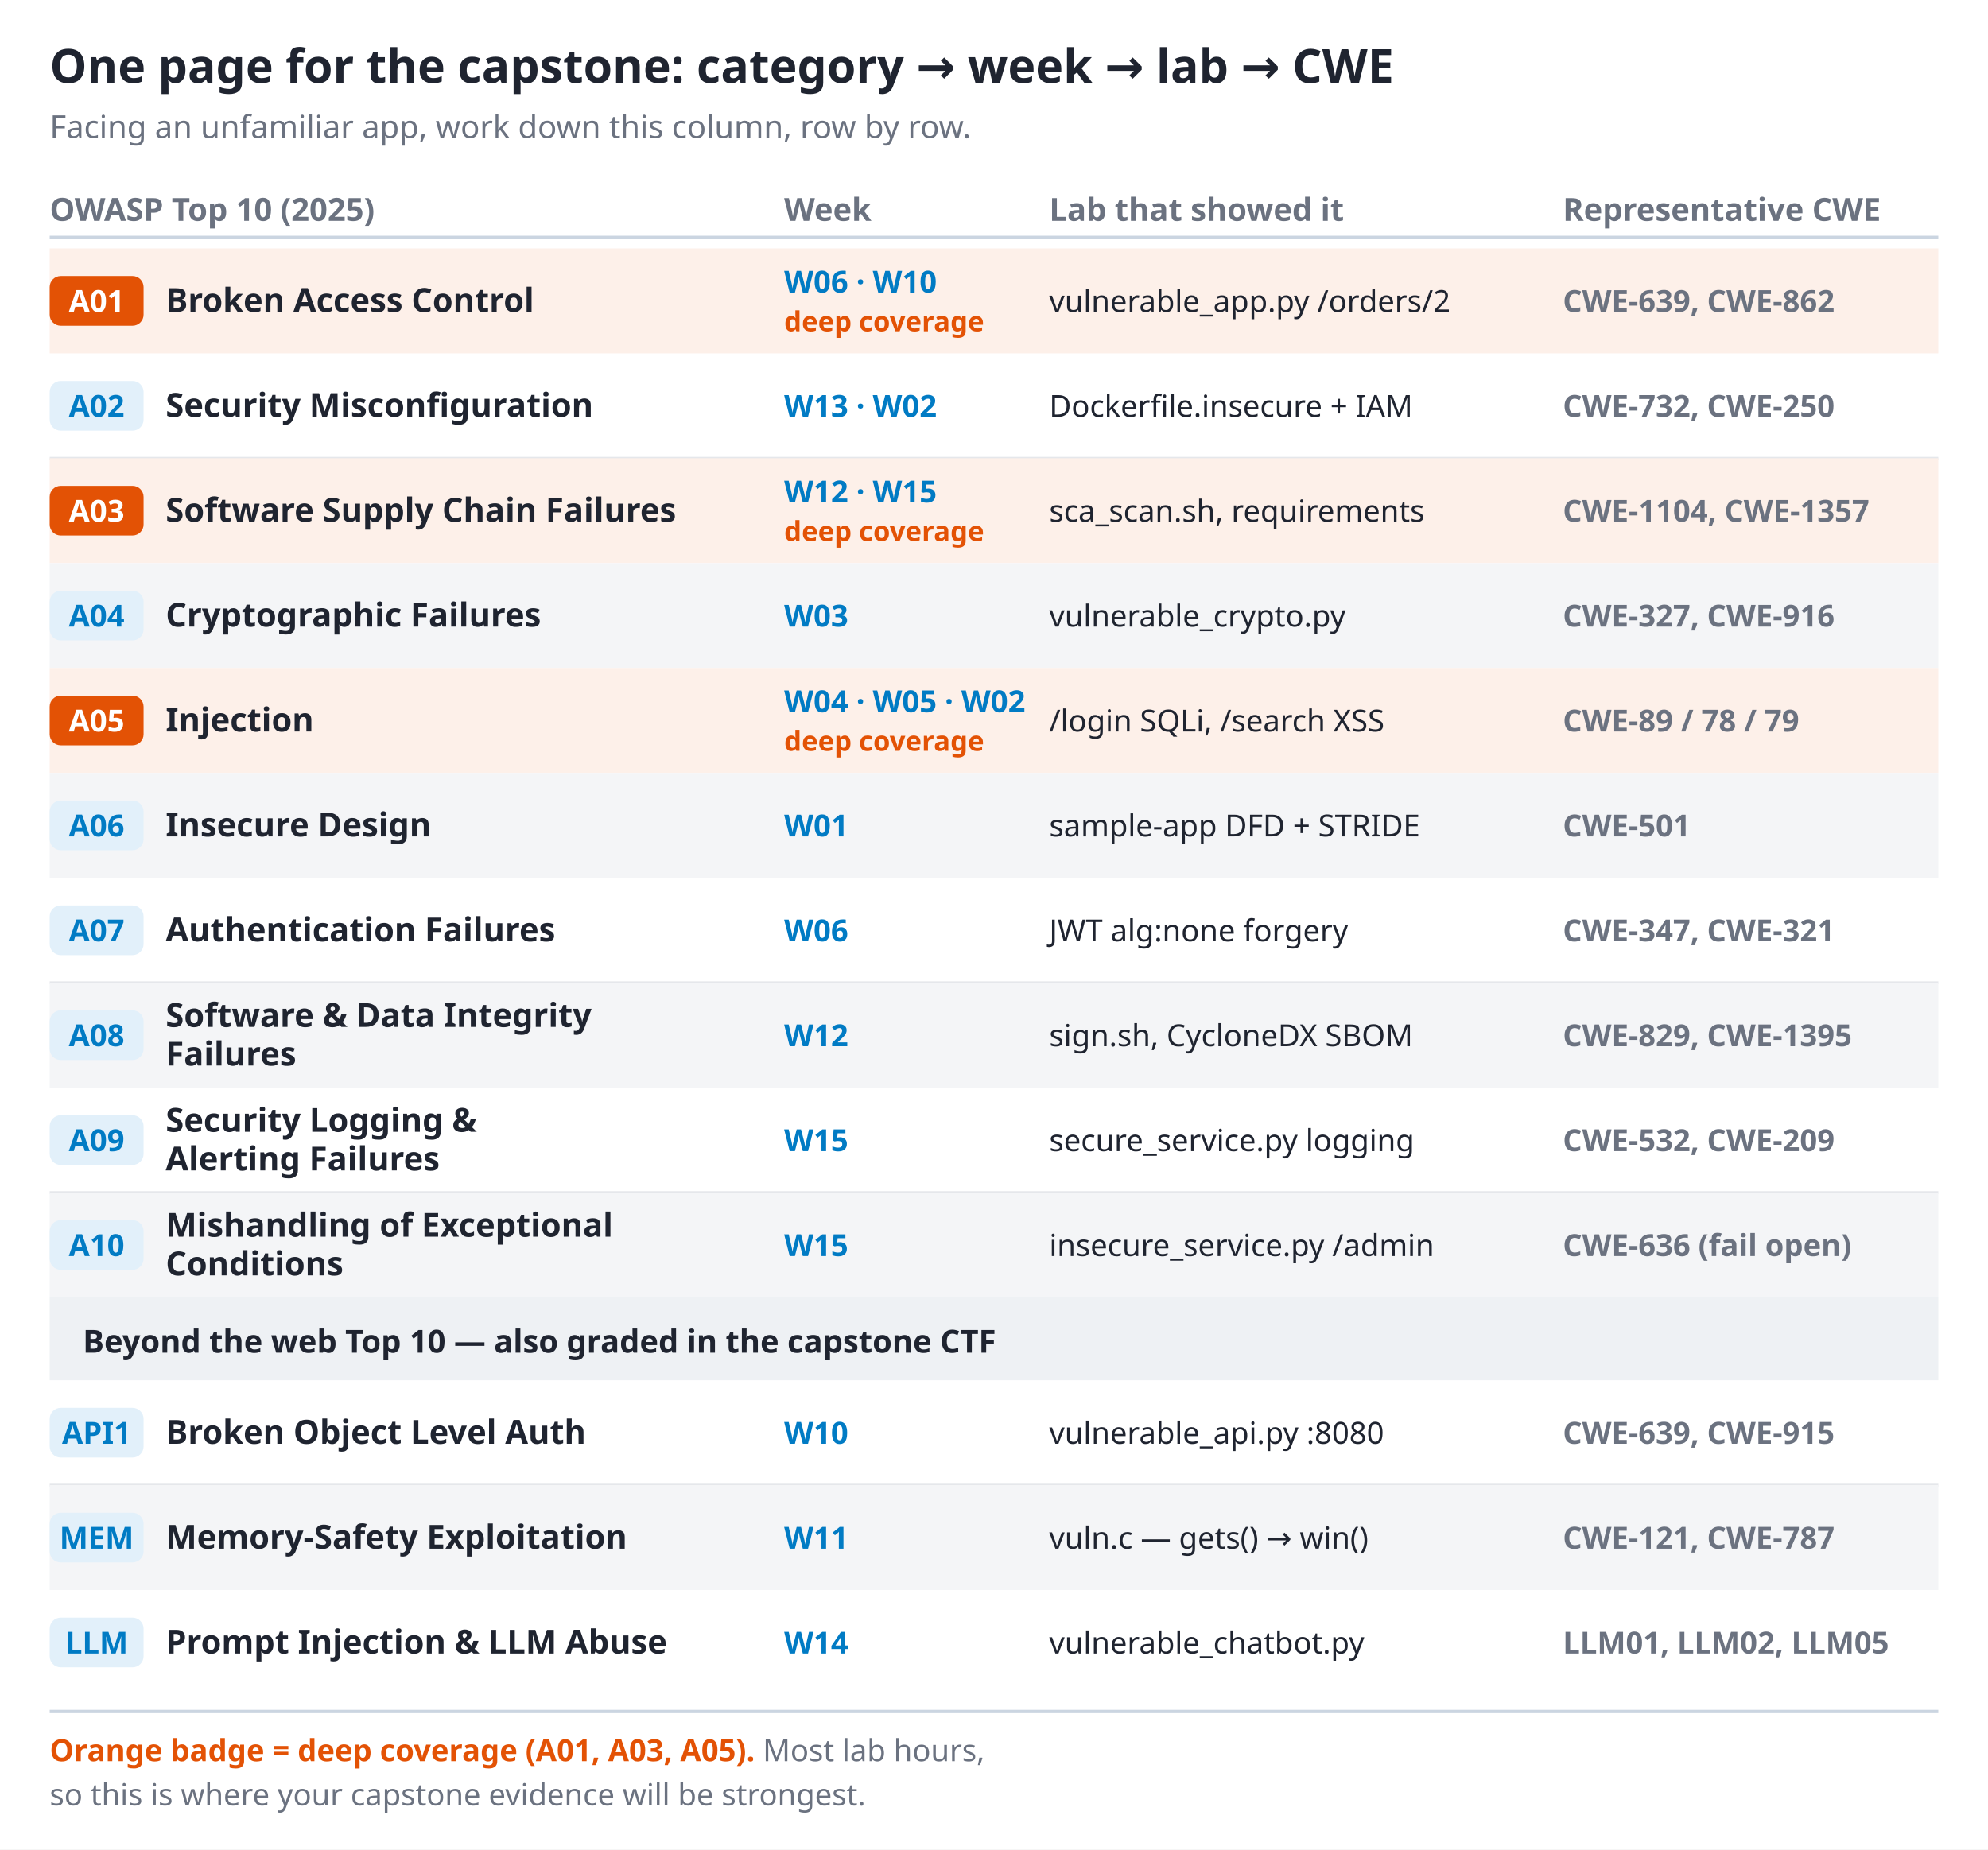
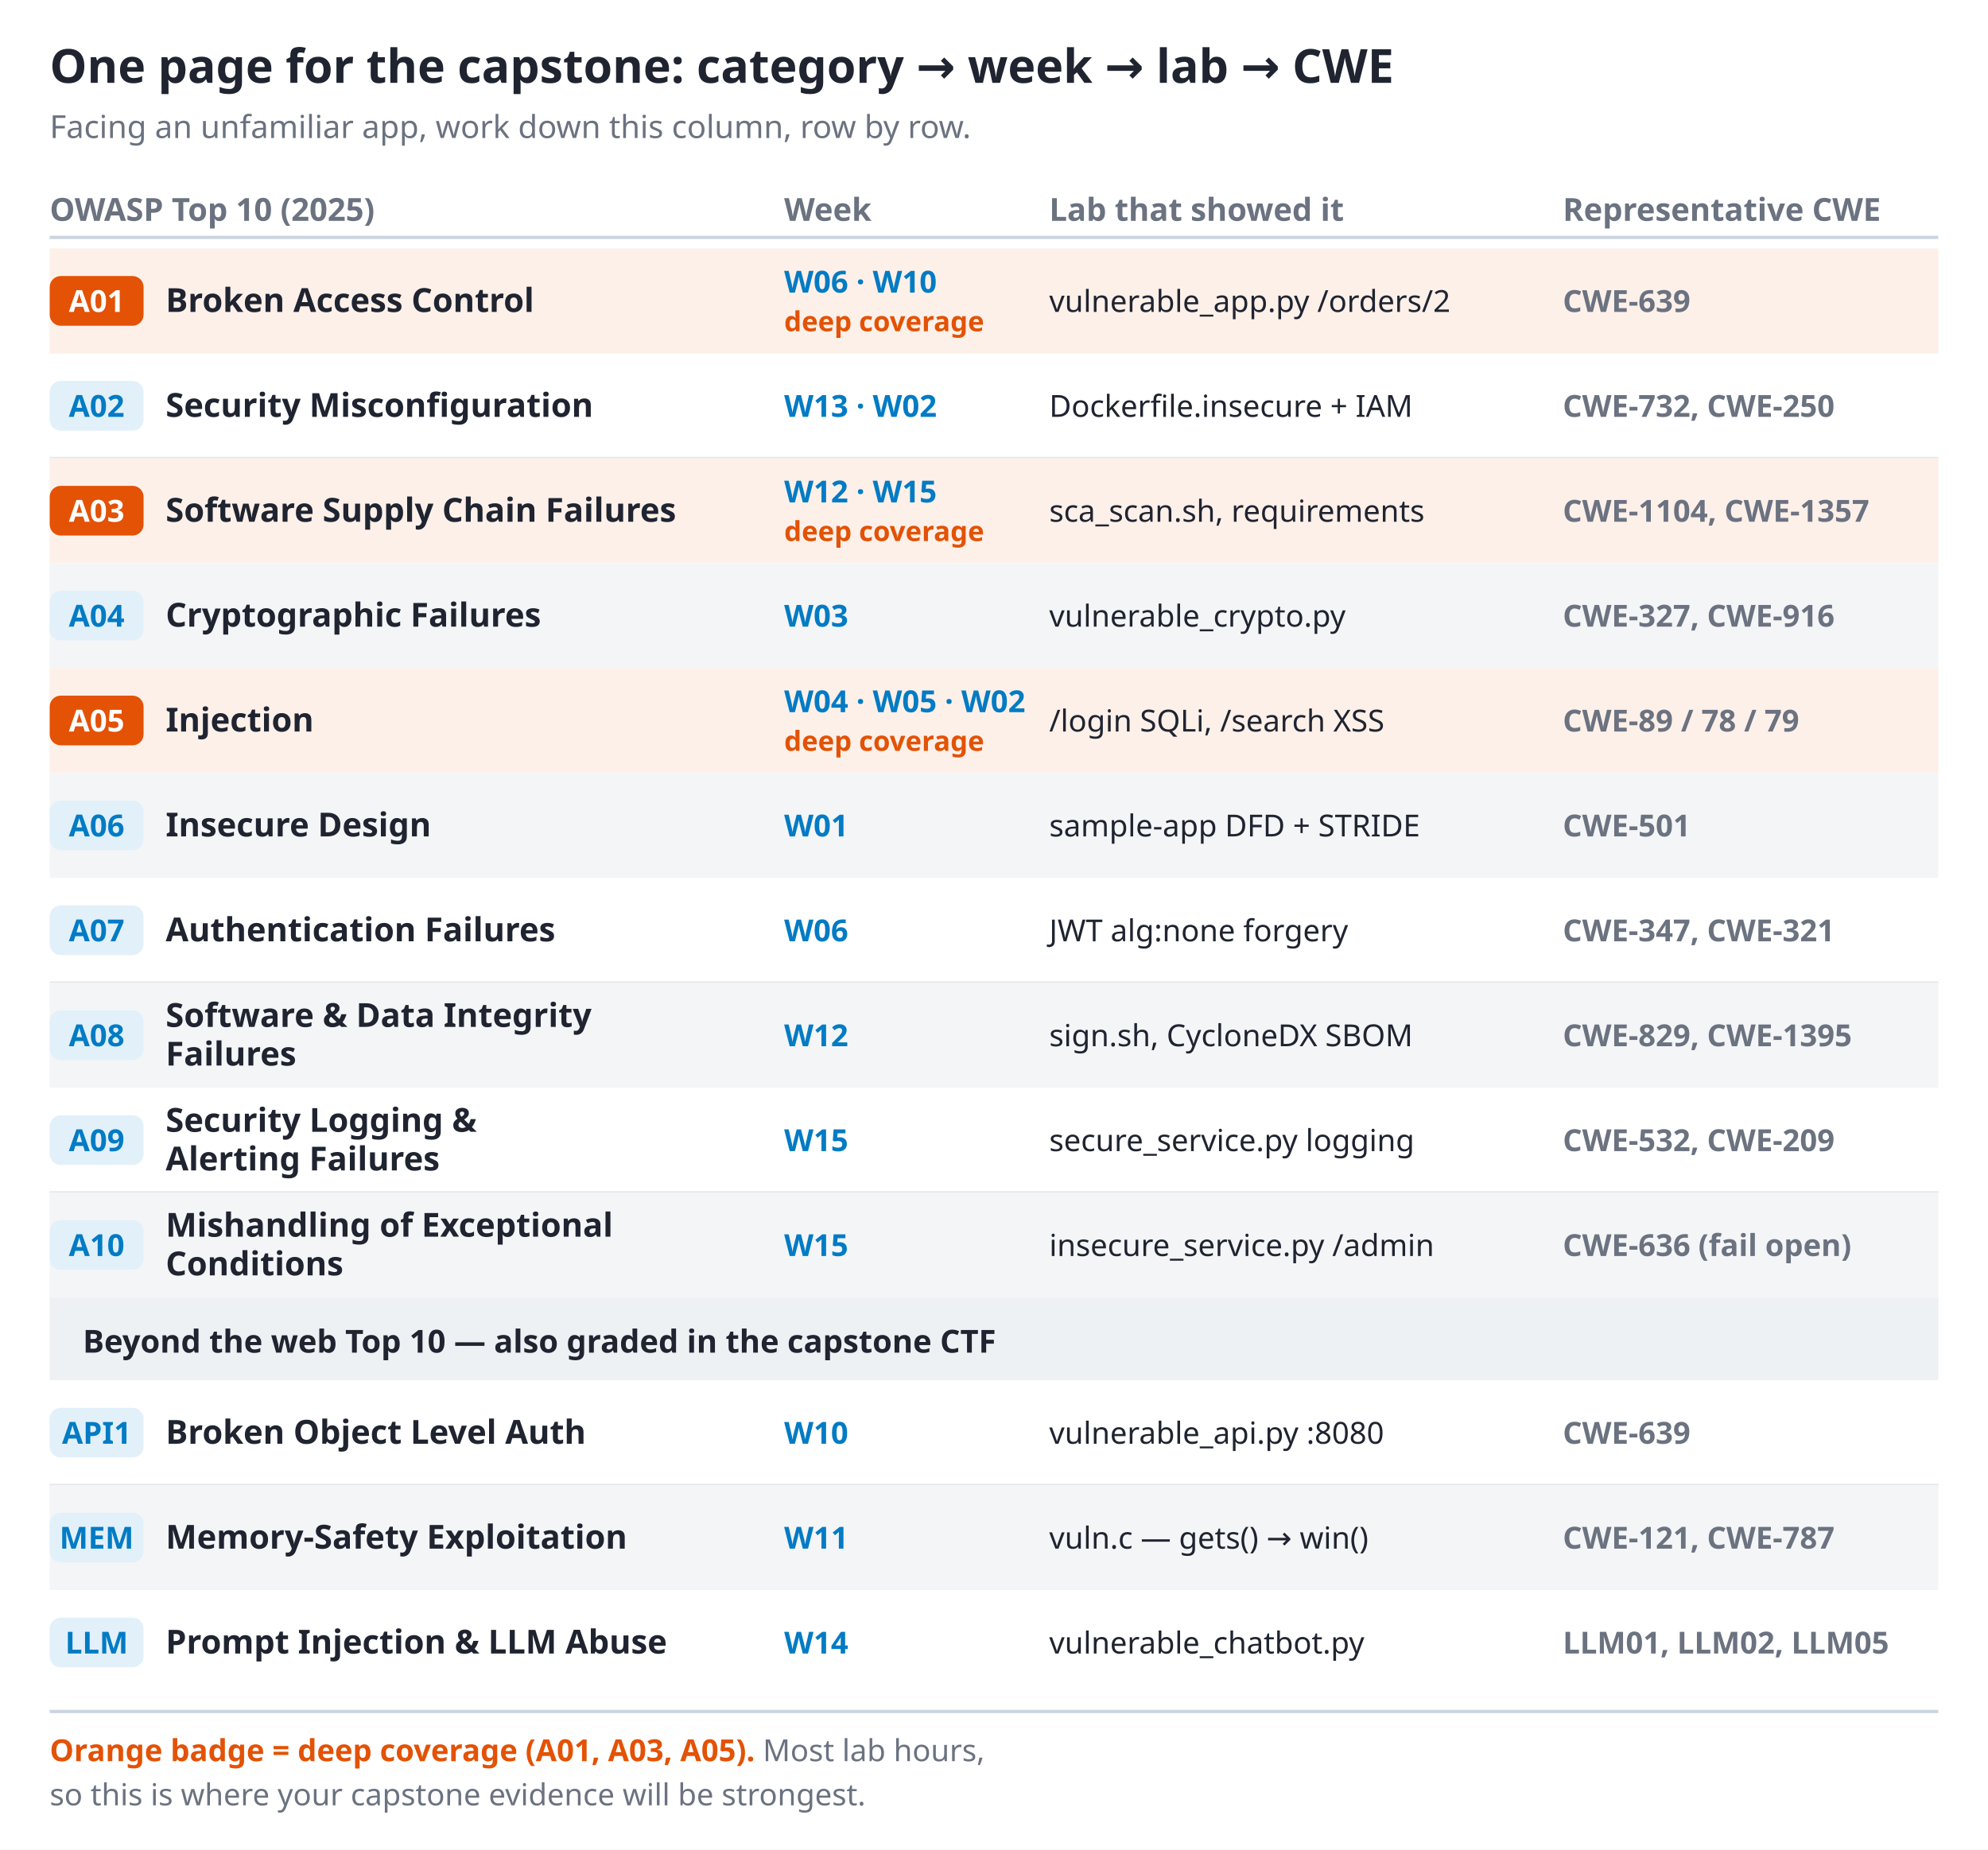
- <svg xmlns="http://www.w3.org/2000/svg" viewBox="0 0 720 670" role="img" aria-label="A course-wide lookup table for the capstone. Each row of the OWASP Top 10 (2025) is paired with the week that taught it, the lab file that demonstrated it, and a representative CWE. A01 Broken Access Control, weeks 6 and 10, vulnerable_app.py route slash orders slash 2, CWE-639 and CWE-862, marked deep coverage. A02 Security Misconfiguration, weeks 13 and 2, Dockerfile.insecure and the IAM policy, CWE-732 and CWE-250. A03 Software Supply Chain Failures, weeks 12 and 15, sca_scan.sh over requirements.txt, CWE-1104 and CWE-1357, marked deep coverage. A04 Cryptographic Failures, week 3, vulnerable_crypto.py, CWE-327 and CWE-916. A05 Injection, weeks 4, 5 and 2, the slash login SQL injection and the slash search cross-site scripting, CWE-89, CWE-78 and CWE-79, marked deep coverage. A06 Insecure Design, week 1, the sample-app data-flow diagram and STRIDE, CWE-501. A07 Authentication Failures, week 6, the JWT alg none forgery, CWE-347 and CWE-321. A08 Software and Data Integrity Failures, week 12, sign.sh and the CycloneDX SBOM, CWE-829 and CWE-1395. A09 Security Logging and Alerting Failures, week 15, logging in secure_service.py, CWE-532 and CWE-209. A10 Mishandling of Exceptional Conditions, week 15, the fail-open slash admin route of insecure_service.py, CWE-636. Three further rows sit beyond the web Top 10 but are still graded in the capstone CTF: API1 Broken Object Level Authorisation from week 10 in vulnerable_api.py on port 8080, CWE-639 and CWE-915; memory-safety exploitation from week 11 in vuln.c reaching win() through gets(), CWE-121 and CWE-787; and prompt injection and LLM abuse from week 14 in vulnerable_chatbot.py, LLM01, LLM02 and LLM05. The three categories flagged deep coverage, A01, A03 and A05, had the most lab hours and are where a team's capstone evidence will be strongest.">
+ <svg xmlns="http://www.w3.org/2000/svg" viewBox="0 0 720 670" role="img" aria-label="A course-wide lookup table for the capstone. Each row of the OWASP Top 10 (2025) is paired with the week that taught it, the lab file that demonstrated it, and a representative CWE. A01 Broken Access Control, weeks 6 and 10, vulnerable_app.py route slash orders slash 2, CWE-639, marked deep coverage. A02 Security Misconfiguration, weeks 13 and 2, Dockerfile.insecure and the IAM policy, CWE-732 and CWE-250. A03 Software Supply Chain Failures, weeks 12 and 15, sca_scan.sh over requirements.txt, CWE-1104 and CWE-1357, marked deep coverage. A04 Cryptographic Failures, week 3, vulnerable_crypto.py, CWE-327 and CWE-916. A05 Injection, weeks 4, 5 and 2, the slash login SQL injection and the slash search cross-site scripting, CWE-89, CWE-78 and CWE-79, marked deep coverage. A06 Insecure Design, week 1, the sample-app data-flow diagram and STRIDE, CWE-501. A07 Authentication Failures, week 6, the JWT alg none forgery, CWE-347 and CWE-321. A08 Software and Data Integrity Failures, week 12, sign.sh and the CycloneDX SBOM, CWE-829 and CWE-1395. A09 Security Logging and Alerting Failures, week 15, logging in secure_service.py, CWE-532 and CWE-209. A10 Mishandling of Exceptional Conditions, week 15, the fail-open slash admin route of insecure_service.py, CWE-636. Three further rows sit beyond the web Top 10 but are still graded in the capstone CTF: API1 Broken Object Level Authorisation from week 10 in vulnerable_api.py on port 8080, CWE-639; memory-safety exploitation from week 11 in vuln.c reaching win() through gets(), CWE-121 and CWE-787; and prompt injection and LLM abuse from week 14 in vulnerable_chatbot.py, LLM01, LLM02 and LLM05. The three categories flagged deep coverage, A01, A03 and A05, had the most lab hours and are where a team's capstone evidence will be strongest.">
  <style>
  .bg      { fill: #ffffff; }
  .ttl     { fill: #1f2430; font: 700 17px system-ui, sans-serif; }
  .sub     { fill: #6b7280; font: 400 11.5px system-ui, sans-serif; }
  .colh    { fill: #6b7280; font: 700 11.5px system-ui, sans-serif; }
  .rule    { stroke: #cbd5e1; stroke-width: 1.2; }
  .hair    { stroke: #e5e7eb; stroke-width: 1; }
  .stripe  { fill: #f4f5f7; }
  .deeprow { fill: #fdf0e9; }
  .bdg     { fill: #e2f0fa; }
  .bdgt    { fill: #017BC4; font: 700 11px system-ui, sans-serif; }
  .bdgd    { fill: #E35205; }
  .bdgdt   { fill: #ffffff; font: 700 11px system-ui, sans-serif; }
  .cat     { fill: #1f2430; font: 600 12px system-ui, sans-serif; }
  .wk      { fill: #017BC4; font: 600 11px system-ui, sans-serif; }
  .wknote  { fill: #E35205; font: 700 10px system-ui, sans-serif; }
  .lab     { fill: #1f2430; font: 400 11px system-ui, sans-serif; }
  .cwe     { fill: #6b7280; font: 600 11px system-ui, sans-serif; }
  .band    { fill: #eef1f4; }
  .bandt   { fill: #1f2430; font: 700 11.5px system-ui, sans-serif; }
  .leg     { fill: #6b7280; font: 400 11px system-ui, sans-serif; }
  .legk    { fill: #E35205; font: 700 11px system-ui, sans-serif; }
  @media (prefers-color-scheme: dark) {
    .bg      { fill: #14171a; }
    .ttl     { fill: #e6e9ee; }
    .sub     { fill: #9aa3ad; }
    .colh    { fill: #9aa3ad; }
    .rule    { stroke: #39414a; }
    .hair    { stroke: #262b31; }
    .stripe  { fill: #1b1f24; }
    .deeprow { fill: #2e1c12; }
    .bdg     { fill: #1c3040; }
    .bdgt    { fill: #4aa3dd; }
    .bdgd    { fill: #ff7a3d; }
    .bdgdt   { fill: #14171a; }
    .cat     { fill: #e6e9ee; }
    .wk      { fill: #4aa3dd; }
    .wknote  { fill: #ff7a3d; }
    .lab     { fill: #e6e9ee; }
    .cwe     { fill: #9aa3ad; }
    .band    { fill: #1e242b; }
    .bandt   { fill: #e6e9ee; }
    .leg     { fill: #9aa3ad; }
    .legk    { fill: #ff7a3d; }
  }
</style>
  <rect class="bg" x="0" y="0" width="720" height="670" />
  <text class="ttl" x="18" y="30">One page for the capstone: category → week → lab → CWE</text>
  <text class="sub" x="18" y="50">Facing an unfamiliar app, work down this column, row by row.</text>
  <text class="colh" x="18" y="80">OWASP Top 10 (2025)</text>
  <text class="colh" x="284" y="80">Week</text>
  <text class="colh" x="380" y="80">Lab that showed it</text>
  <text class="colh" x="566" y="80">Representative CWE</text>
  <line class="rule" x1="18" y1="86" x2="702" y2="86" />
  <rect class="deeprow" x="18" y="90" width="684" height="38" />
  <rect class="bdgd" x="18" y="100" width="34" height="18" rx="4" />
  <text class="bdgdt" x="35" y="113" text-anchor="middle">A01</text>
  <text class="cat" x="60" y="113">Broken Access Control</text>
  <text class="wk" x="284" y="106">W06 · W10</text>
  <text class="wknote" x="284" y="120">deep coverage</text>
  <text class="lab" x="380" y="113">vulnerable_app.py /orders/2</text>
-   <text class="cwe" x="566" y="113">CWE-639, CWE-862</text>
+   <text class="cwe" x="566" y="113">CWE-639</text>
  <rect class="bdg" x="18" y="138" width="34" height="18" rx="4" />
  <text class="bdgt" x="35" y="151" text-anchor="middle">A02</text>
  <text class="cat" x="60" y="151">Security Misconfiguration</text>
  <text class="wk" x="284" y="151">W13 · W02</text>
  <text class="lab" x="380" y="151">Dockerfile.insecure + IAM</text>
  <text class="cwe" x="566" y="151">CWE-732, CWE-250</text>
  <line class="hair" x1="18" y1="166" x2="702" y2="166" />
  <rect class="deeprow" x="18" y="166" width="684" height="38" />
  <rect class="bdgd" x="18" y="176" width="34" height="18" rx="4" />
  <text class="bdgdt" x="35" y="189" text-anchor="middle">A03</text>
  <text class="cat" x="60" y="189">Software Supply Chain Failures</text>
  <text class="wk" x="284" y="182">W12 · W15</text>
  <text class="wknote" x="284" y="196">deep coverage</text>
  <text class="lab" x="380" y="189">sca_scan.sh, requirements</text>
  <text class="cwe" x="566" y="189">CWE-1104, CWE-1357</text>
  <rect class="stripe" x="18" y="204" width="684" height="38" />
  <rect class="bdg" x="18" y="214" width="34" height="18" rx="4" />
  <text class="bdgt" x="35" y="227" text-anchor="middle">A04</text>
  <text class="cat" x="60" y="227">Cryptographic Failures</text>
  <text class="wk" x="284" y="227">W03</text>
  <text class="lab" x="380" y="227">vulnerable_crypto.py</text>
  <text class="cwe" x="566" y="227">CWE-327, CWE-916</text>
  <rect class="deeprow" x="18" y="242" width="684" height="38" />
  <rect class="bdgd" x="18" y="252" width="34" height="18" rx="4" />
  <text class="bdgdt" x="35" y="265" text-anchor="middle">A05</text>
  <text class="cat" x="60" y="265">Injection</text>
  <text class="wk" x="284" y="258">W04 · W05 · W02</text>
  <text class="wknote" x="284" y="272">deep coverage</text>
  <text class="lab" x="380" y="265">/login SQLi, /search XSS</text>
  <text class="cwe" x="566" y="265">CWE-89 / 78 / 79</text>
  <rect class="stripe" x="18" y="280" width="684" height="38" />
  <rect class="bdg" x="18" y="290" width="34" height="18" rx="4" />
  <text class="bdgt" x="35" y="303" text-anchor="middle">A06</text>
  <text class="cat" x="60" y="303">Insecure Design</text>
  <text class="wk" x="284" y="303">W01</text>
  <text class="lab" x="380" y="303">sample-app DFD + STRIDE</text>
  <text class="cwe" x="566" y="303">CWE-501</text>
  <rect class="bdg" x="18" y="328" width="34" height="18" rx="4" />
  <text class="bdgt" x="35" y="341" text-anchor="middle">A07</text>
  <text class="cat" x="60" y="341">Authentication Failures</text>
  <text class="wk" x="284" y="341">W06</text>
  <text class="lab" x="380" y="341">JWT alg:none forgery</text>
  <text class="cwe" x="566" y="341">CWE-347, CWE-321</text>
  <line class="hair" x1="18" y1="356" x2="702" y2="356" />
  <rect class="stripe" x="18" y="356" width="684" height="38" />
  <rect class="bdg" x="18" y="366" width="34" height="18" rx="4" />
  <text class="bdgt" x="35" y="379" text-anchor="middle">A08</text>
  <text class="cat" x="60" y="372">Software &amp; Data Integrity</text>
  <text class="cat" x="60" y="386">Failures</text>
  <text class="wk" x="284" y="379">W12</text>
  <text class="lab" x="380" y="379">sign.sh, CycloneDX SBOM</text>
  <text class="cwe" x="566" y="379">CWE-829, CWE-1395</text>
  <rect class="bdg" x="18" y="404" width="34" height="18" rx="4" />
  <text class="bdgt" x="35" y="417" text-anchor="middle">A09</text>
  <text class="cat" x="60" y="410">Security Logging &amp;</text>
  <text class="cat" x="60" y="424">Alerting Failures</text>
  <text class="wk" x="284" y="417">W15</text>
  <text class="lab" x="380" y="417">secure_service.py logging</text>
  <text class="cwe" x="566" y="417">CWE-532, CWE-209</text>
  <line class="hair" x1="18" y1="432" x2="702" y2="432" />
  <rect class="stripe" x="18" y="432" width="684" height="38" />
  <rect class="bdg" x="18" y="442" width="34" height="18" rx="4" />
  <text class="bdgt" x="35" y="455" text-anchor="middle">A10</text>
  <text class="cat" x="60" y="448">Mishandling of Exceptional</text>
  <text class="cat" x="60" y="462">Conditions</text>
  <text class="wk" x="284" y="455">W15</text>
  <text class="lab" x="380" y="455">insecure_service.py /admin</text>
  <text class="cwe" x="566" y="455">CWE-636 (fail open)</text>
  <rect class="band" x="18" y="470" width="684" height="30" />
  <text class="bandt" x="30" y="490">Beyond the web Top 10 — also graded in the capstone CTF</text>
  <rect class="bdg" x="18" y="510" width="34" height="18" rx="4" />
  <text class="bdgt" x="35" y="523" text-anchor="middle">API1</text>
  <text class="cat" x="60" y="523">Broken Object Level Auth</text>
  <text class="wk" x="284" y="523">W10</text>
  <text class="lab" x="380" y="523">vulnerable_api.py :8080</text>
-   <text class="cwe" x="566" y="523">CWE-639, CWE-915</text>
+   <text class="cwe" x="566" y="523">CWE-639</text>
  <line class="hair" x1="18" y1="538" x2="702" y2="538" />
  <rect class="stripe" x="18" y="538" width="684" height="38" />
  <rect class="bdg" x="18" y="548" width="34" height="18" rx="4" />
  <text class="bdgt" x="35" y="561" text-anchor="middle">MEM</text>
  <text class="cat" x="60" y="561">Memory-Safety Exploitation</text>
  <text class="wk" x="284" y="561">W11</text>
  <text class="lab" x="380" y="561">vuln.c — gets() → win()</text>
  <text class="cwe" x="566" y="561">CWE-121, CWE-787</text>
  <rect class="bdg" x="18" y="586" width="34" height="18" rx="4" />
  <text class="bdgt" x="35" y="599" text-anchor="middle">LLM</text>
  <text class="cat" x="60" y="599">Prompt Injection &amp; LLM Abuse</text>
  <text class="wk" x="284" y="599">W14</text>
  <text class="lab" x="380" y="599">vulnerable_chatbot.py</text>
  <text class="cwe" x="566" y="599">LLM01, LLM02, LLM05</text>
  <line class="rule" x1="18" y1="620" x2="702" y2="620" />
  <text class="leg" x="18" y="638">
    <tspan class="legk">Orange badge = deep coverage (A01, A03, A05).</tspan> Most lab hours,</text>
  <text class="leg" x="18" y="654">so this is where your capstone evidence will be strongest.</text>
</svg>
